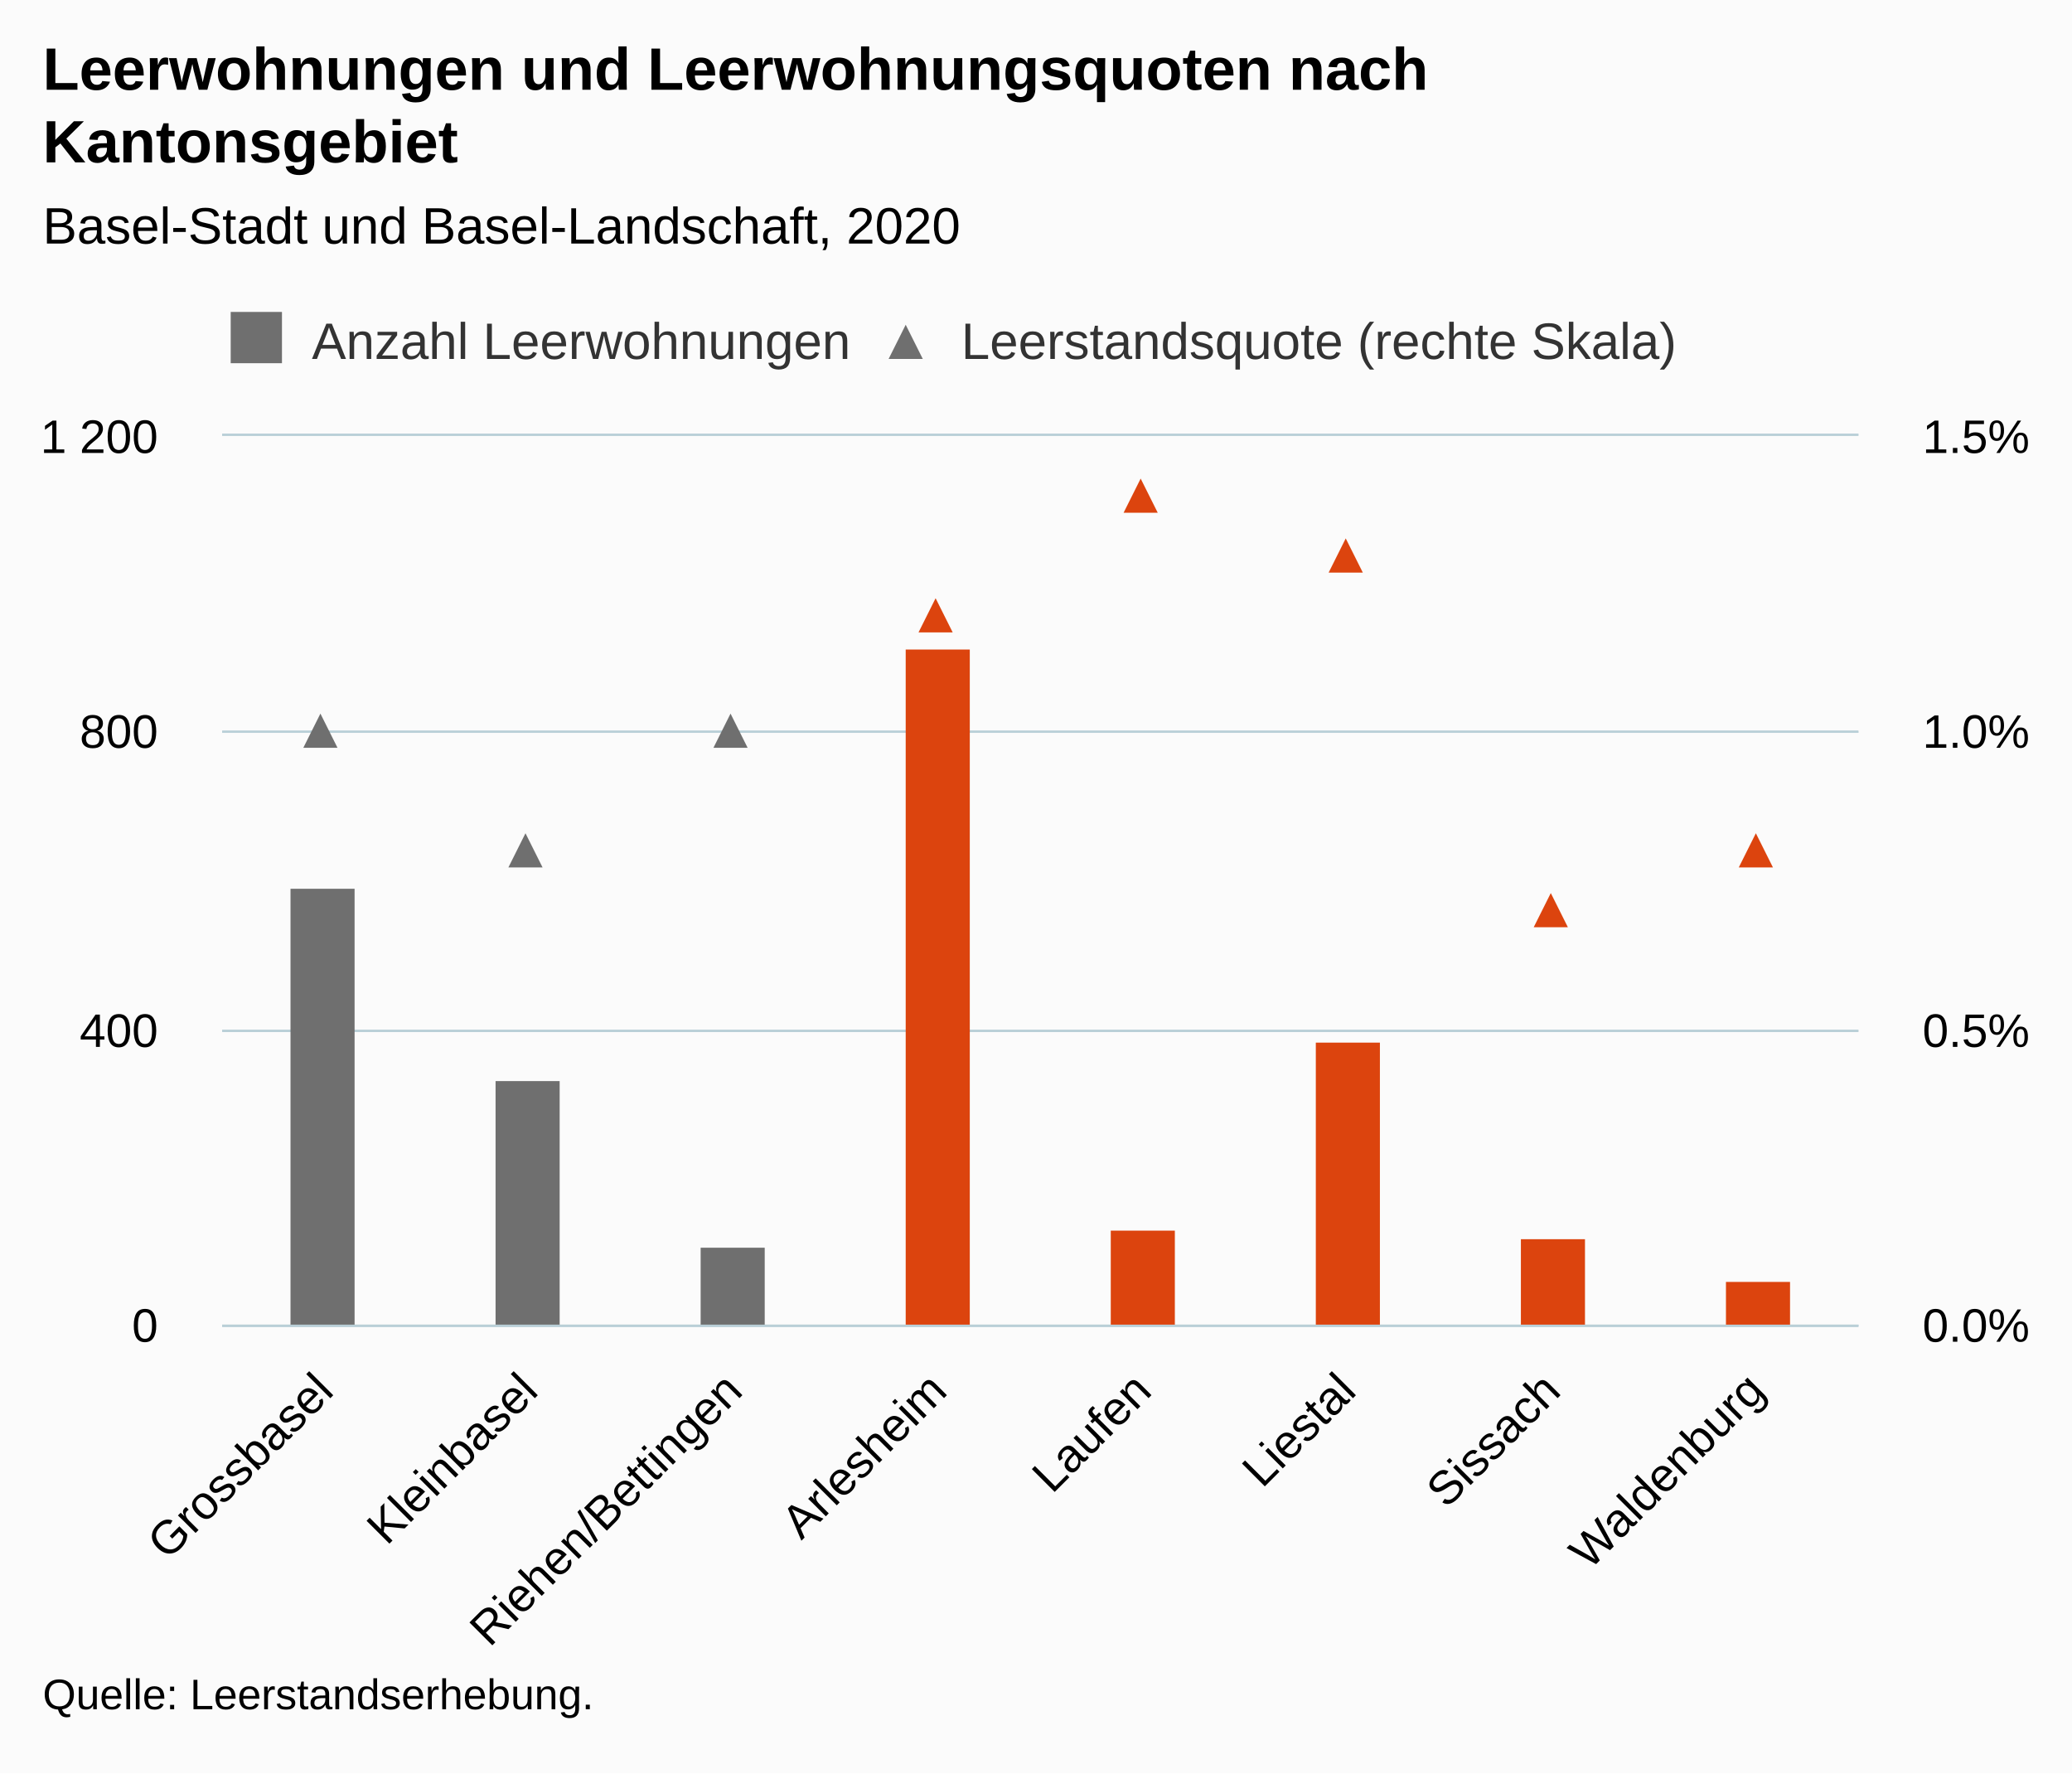
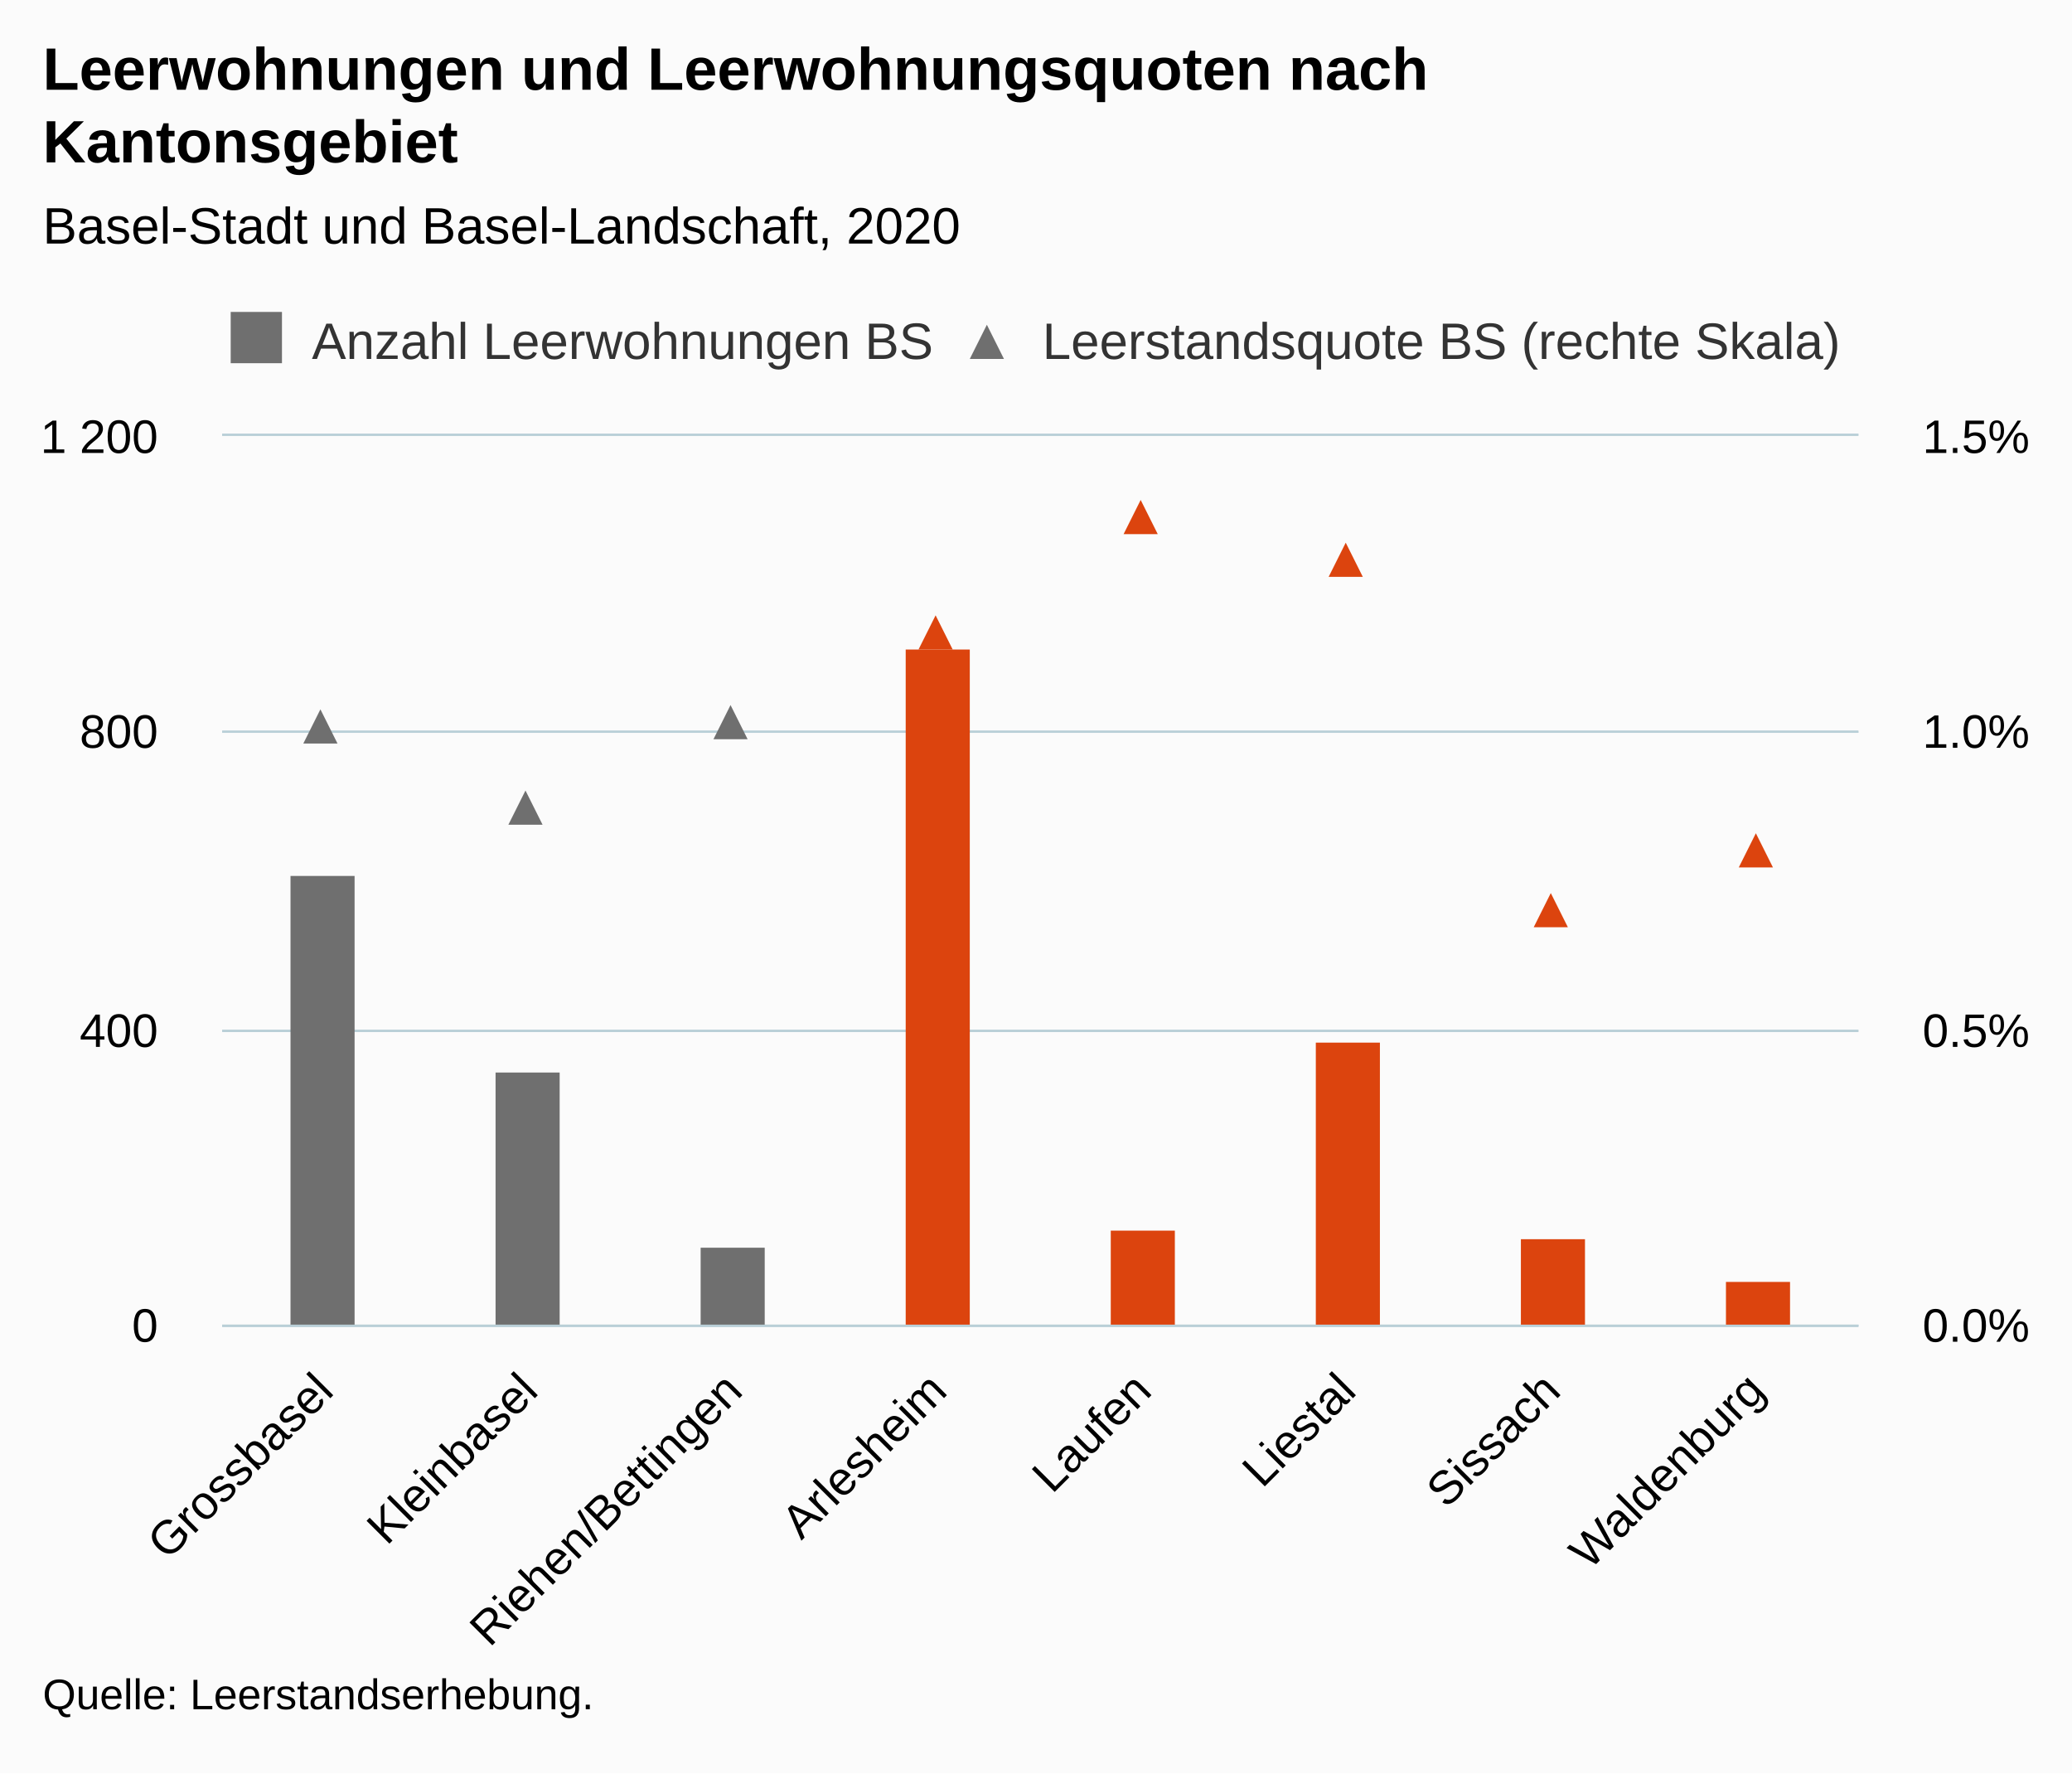
<svg xmlns="http://www.w3.org/2000/svg" version="1.1" class="highcharts-root" style="font-family:Arial;font-size:12px;" viewBox="0 0 485 415">
  <defs>
-     <clipPath id="highcharts-prqg4cf-40-">
+     <clipPath id="highcharts-vfo40gs-40-">
      <rect x="0" y="0" width="383" height="208" fill="none" />
    </clipPath>
-     <clipPath id="highcharts-prqg4cf-49-">
+     <clipPath id="highcharts-vfo40gs-49-">
      <rect x="0" y="0" width="383" height="208" fill="none" />
    </clipPath>
-     <clipPath id="highcharts-prqg4cf-58-">
+     <clipPath id="highcharts-vfo40gs-58-">
      <rect x="0" y="0" width="383" height="208" fill="none" />
    </clipPath>
  </defs>
  <rect fill="#fbfbfb" class="highcharts-background" x="0" y="0" width="485" height="415" rx="0" ry="0" />
  <rect fill="none" class="highcharts-plot-background" x="52" y="102" width="383" height="208" />
  <g class="highcharts-pane-group" data-z-index="0" />
  <g class="highcharts-grid highcharts-xaxis-grid" data-z-index="1">
    <path fill="none" data-z-index="1" class="highcharts-grid-line" d="M 99.5 102 L 99.5 310" opacity="1" />
    <path fill="none" data-z-index="1" class="highcharts-grid-line" d="M 147.5 102 L 147.5 310" opacity="1" />
    <path fill="none" data-z-index="1" class="highcharts-grid-line" d="M 195.5 102 L 195.5 310" opacity="1" />
    <path fill="none" data-z-index="1" class="highcharts-grid-line" d="M 243.5 102 L 243.5 310" opacity="1" />
    <path fill="none" data-z-index="1" class="highcharts-grid-line" d="M 290.5 102 L 290.5 310" opacity="1" />
    <path fill="none" data-z-index="1" class="highcharts-grid-line" d="M 338.5 102 L 338.5 310" opacity="1" />
    <path fill="none" data-z-index="1" class="highcharts-grid-line" d="M 386.5 102 L 386.5 310" opacity="1" />
    <path fill="none" data-z-index="1" class="highcharts-grid-line" d="M 434.5 102 L 434.5 310" opacity="1" />
    <path fill="none" data-z-index="1" class="highcharts-grid-line" d="M 51.5 102 L 51.5 310" opacity="1" />
  </g>
  <g class="highcharts-grid highcharts-yaxis-grid" data-z-index="1">
    <path fill="none" stroke="#B9CFD7" stroke-width="0.5" data-z-index="1" class="highcharts-grid-line" d="M 52 310.25 L 435 310.25" opacity="1" />
    <path fill="none" stroke="#B9CFD7" stroke-width="0.5" data-z-index="1" class="highcharts-grid-line" d="M 52 241.25 L 435 241.25" opacity="1" />
    <path fill="none" stroke="#B9CFD7" stroke-width="0.5" data-z-index="1" class="highcharts-grid-line" d="M 52 171.25 L 435 171.25" opacity="1" />
    <path fill="none" stroke="#B9CFD7" stroke-width="0.5" data-z-index="1" class="highcharts-grid-line" d="M 52 101.75 L 435 101.75" opacity="1" />
  </g>
  <g class="highcharts-grid highcharts-yaxis-grid" data-z-index="1">
    <path fill="none" stroke="#B9CFD7" stroke-width="0.5" data-z-index="1" class="highcharts-grid-line" d="M 52 310.25 L 435 310.25" opacity="1" />
    <path fill="none" stroke="#B9CFD7" stroke-width="0.5" data-z-index="1" class="highcharts-grid-line" d="M 52 241.25 L 435 241.25" opacity="1" />
    <path fill="none" stroke="#B9CFD7" stroke-width="0.5" data-z-index="1" class="highcharts-grid-line" d="M 52 171.25 L 435 171.25" opacity="1" />
    <path fill="none" stroke="#B9CFD7" stroke-width="0.5" data-z-index="1" class="highcharts-grid-line" d="M 52 101.75 L 435 101.75" opacity="1" />
  </g>
  <rect fill="none" class="highcharts-plot-border" data-z-index="1" x="52" y="102" width="383" height="208" />
  <g class="highcharts-axis highcharts-xaxis" data-z-index="2">
    <path fill="none" class="highcharts-axis-line" stroke="#B9CFD7" stroke-width="0.5" data-z-index="7" d="M 52 310.25 L 435 310.25" />
  </g>
  <g class="highcharts-axis highcharts-yaxis" data-z-index="2">
    <path fill="none" class="highcharts-axis-line" data-z-index="7" d="M 52 102 L 52 310" />
  </g>
  <g class="highcharts-axis highcharts-yaxis" data-z-index="2">
    <path fill="none" class="highcharts-axis-line" data-z-index="7" d="M 435 102 L 435 310" />
  </g>
  <g class="highcharts-series-group" data-z-index="3">
-     <g class="highcharts-series highcharts-series-0 highcharts-column-series" data-z-index="0.1" opacity="1" transform="translate(52,102) scale(1 1)" clip-path="url(#highcharts-prqg4cf-49-)">
-       <rect x="16" y="106" width="15" height="103" fill="#6F6F6F" opacity="1" class="highcharts-point" />
-       <rect x="64" y="151" width="15" height="58" fill="#6F6F6F" opacity="1" class="highcharts-point" />
+     <g class="highcharts-series highcharts-series-0 highcharts-column-series" data-z-index="0.1" opacity="1" transform="translate(52,102) scale(1 1)" clip-path="url(#highcharts-vfo40gs-49-)">
+       <rect x="16" y="103" width="15" height="106" fill="#6F6F6F" opacity="1" class="highcharts-point" />
+       <rect x="64" y="149" width="15" height="60" fill="#6F6F6F" opacity="1" class="highcharts-point" />
      <rect x="112" y="190" width="15" height="19" fill="#6F6F6F" opacity="1" class="highcharts-point" />
    </g>
    <g class="highcharts-markers highcharts-series-0 highcharts-column-series" data-z-index="0.1" opacity="1" transform="translate(52,102) scale(1 1)" clip-path="none" />
-     <g class="highcharts-series highcharts-series-1 highcharts-scatter-series" data-z-index="0.1" opacity="1" transform="translate(52,102) scale(1 1)" clip-path="url(#highcharts-prqg4cf-58-)" />
+     <g class="highcharts-series highcharts-series-1 highcharts-scatter-series" data-z-index="0.1" opacity="1" transform="translate(52,102) scale(1 1)" clip-path="url(#highcharts-vfo40gs-58-)" />
    <g class="highcharts-markers highcharts-series-1 highcharts-scatter-series" data-z-index="0.1" opacity="1" transform="translate(52,102) scale(1 1)" clip-path="none">
-       <path fill="#6F6F6F" d="M 23 65 L 27 73 L 19 73 Z" opacity="1" class="highcharts-point" />
-       <path fill="#6F6F6F" d="M 71 93 L 75 101 L 67 101 Z" opacity="1" class="highcharts-point" />
-       <path fill="#6F6F6F" d="M 119 65 L 123 73 L 115 73 Z" opacity="1" class="highcharts-point" />
+       <path fill="#6F6F6F" d="M 23 64 L 27 72 L 19 72 Z" opacity="1" class="highcharts-point" />
+       <path fill="#6F6F6F" d="M 71 83 L 75 91 L 67 91 Z" opacity="1" class="highcharts-point" />
+       <path fill="#6F6F6F" d="M 119 63 L 123 71 L 115 71 Z" opacity="1" class="highcharts-point" />
    </g>
-     <g class="highcharts-series highcharts-series-2 highcharts-column-series" data-z-index="0.1" opacity="1" transform="translate(52,102) scale(1 1)" clip-path="url(#highcharts-prqg4cf-49-)">
+     <g class="highcharts-series highcharts-series-2 highcharts-column-series" data-z-index="0.1" opacity="1" transform="translate(52,102) scale(1 1)" clip-path="url(#highcharts-vfo40gs-49-)">
      <rect x="160" y="50" width="15" height="159" fill="#DC440E" opacity="1" class="highcharts-point" />
      <rect x="208" y="186" width="15" height="23" fill="#DC440E" opacity="1" class="highcharts-point" />
      <rect x="256" y="142" width="15" height="67" fill="#DC440E" opacity="1" class="highcharts-point" />
      <rect x="304" y="188" width="15" height="21" fill="#DC440E" opacity="1" class="highcharts-point" />
      <rect x="352" y="198" width="15" height="11" fill="#DC440E" opacity="1" class="highcharts-point" />
    </g>
    <g class="highcharts-markers highcharts-series-2 highcharts-column-series" data-z-index="0.1" opacity="1" transform="translate(52,102) scale(1 1)" clip-path="none" />
-     <g class="highcharts-series highcharts-series-3 highcharts-scatter-series" data-z-index="0.1" opacity="1" transform="translate(52,102) scale(1 1)" clip-path="url(#highcharts-prqg4cf-58-)" />
+     <g class="highcharts-series highcharts-series-3 highcharts-scatter-series" data-z-index="0.1" opacity="1" transform="translate(52,102) scale(1 1)" clip-path="url(#highcharts-vfo40gs-58-)" />
    <g class="highcharts-markers highcharts-series-3 highcharts-scatter-series" data-z-index="0.1" opacity="1" transform="translate(52,102) scale(1 1)" clip-path="none">
-       <path fill="#DC440E" d="M 167 38 L 171 46 L 163 46 Z" opacity="1" class="highcharts-point" />
-       <path fill="#DC440E" d="M 215 10 L 219 18 L 211 18 Z" opacity="1" class="highcharts-point" />
-       <path fill="#DC440E" d="M 263 24 L 267 32 L 259 32 Z" opacity="1" class="highcharts-point" />
+       <path fill="#DC440E" d="M 167 42 L 171 50 L 163 50 Z" opacity="1" class="highcharts-point" />
+       <path fill="#DC440E" d="M 215 15 L 219 23 L 211 23 Z" opacity="1" class="highcharts-point" />
+       <path fill="#DC440E" d="M 263 25 L 267 33 L 259 33 Z" opacity="1" class="highcharts-point" />
      <path fill="#DC440E" d="M 311 107 L 315 115 L 307 115 Z" opacity="1" class="highcharts-point" />
      <path fill="#DC440E" d="M 359 93 L 363 101 L 355 101 Z" opacity="1" class="highcharts-point" />
    </g>
  </g>
  <text x="10" text-anchor="start" class="highcharts-title" data-z-index="4" style="color:#000000;font-size:14px;font-weight:bold;fill:#000000;" y="21">
    <tspan>Leerwohnungen und Leerwohnungsquoten nach</tspan>
    <tspan dy="17" x="10">Kantonsgebiet</tspan>
  </text>
  <text x="10" text-anchor="start" class="highcharts-subtitle" data-z-index="4" style="color:#000000;font-size:12px;font-weight:normal;fill:#000000;" y="57">
    <tspan>Basel-Stadt und Basel-Landschaft, 2020</tspan>
  </text>
  <text x="10" text-anchor="start" class="highcharts-caption" data-z-index="4" style="color:#666666;fill:#666666;" y="397" />
  <g class="highcharts-legend" data-z-index="7" transform="translate(51,73)">
-     <rect fill="none" class="highcharts-legend-box" rx="0" ry="0" x="0" y="0" width="348" height="17" visibility="visible" />
+     <rect fill="none" class="highcharts-legend-box" rx="0" ry="0" x="0" y="0" width="386" height="17" visibility="visible" />
    <g data-z-index="1">
      <g>
        <g class="highcharts-legend-item highcharts-column-series highcharts-color-undefined highcharts-series-0" data-z-index="1" transform="translate(1,-4)">
          <text x="21" style="color:#333333;cursor:pointer;font-size:12px;font-weight:normal;fill:#333333;" text-anchor="start" data-z-index="2" y="15">
-             <tspan>Anzahl Leerwohnungen</tspan>
+             <tspan>Anzahl Leerwohnungen BS</tspan>
          </text>
          <rect x="2" y="4" width="12" height="12" fill="#6F6F6F" class="highcharts-point" data-z-index="3" />
        </g>
-         <g class="highcharts-legend-item highcharts-scatter-series highcharts-color-undefined highcharts-series-1" data-z-index="1" transform="translate(153,-4)">
+         <g class="highcharts-legend-item highcharts-scatter-series highcharts-color-undefined highcharts-series-1" data-z-index="1" transform="translate(172,-4)">
          <path fill="none" d="M 0 11 L 16 11" class="highcharts-graph" />
          <path fill="#6F6F6F" d="M 8 7 L 12 15 L 4 15 Z" class="highcharts-point" opacity="1" />
          <text x="21" y="15" style="color:#333333;cursor:pointer;font-size:12px;font-weight:normal;fill:#333333;" text-anchor="start" data-z-index="2">
-             <tspan>Leerstandsquote (rechte Skala)</tspan>
+             <tspan>Leerstandsquote BS (rechte Skala)</tspan>
          </text>
        </g>
      </g>
    </g>
  </g>
  <g class="highcharts-axis-labels highcharts-xaxis-labels" data-z-index="7">
    <text x="78.53" style="color:#000000;cursor:default;font-size:11px;fill:#000000;" text-anchor="end" transform="translate(0,0) rotate(-45 78.53022 326)" y="326" opacity="1">Grossbasel</text>
    <text x="126.405" style="color:#000000;cursor:default;font-size:11px;fill:#000000;" text-anchor="end" transform="translate(0,0) rotate(-45 126.4052 326)" y="326" opacity="1">Kleinbasel</text>
    <text x="174.28" style="color:#000000;cursor:default;font-size:11px;fill:#000000;" text-anchor="end" transform="translate(0,0) rotate(-45 174.2802 326)" y="326" opacity="1">Riehen/Bettingen</text>
    <text x="222.155" style="color:#000000;cursor:default;font-size:11px;fill:#000000;" text-anchor="end" transform="translate(0,0) rotate(-45 222.1552 326)" y="326" opacity="1">Arlesheim</text>
    <text x="270.03" style="color:#000000;cursor:default;font-size:11px;fill:#000000;" text-anchor="end" transform="translate(0,0) rotate(-45 270.0302 326)" y="326" opacity="1">Laufen</text>
    <text x="317.905" style="color:#000000;cursor:default;font-size:11px;fill:#000000;" text-anchor="end" transform="translate(0,0) rotate(-45 317.9052 326)" y="326" opacity="1">Liestal</text>
    <text x="365.78" style="color:#000000;cursor:default;font-size:11px;fill:#000000;" text-anchor="end" transform="translate(0,0) rotate(-45 365.7802 326)" y="326" opacity="1">Sissach</text>
    <text x="413.655" style="color:#000000;cursor:default;font-size:11px;fill:#000000;" text-anchor="end" transform="translate(0,0) rotate(-45 413.6552 326)" y="326" opacity="1">Waldenburg</text>
  </g>
  <g class="highcharts-axis-labels highcharts-yaxis-labels" data-z-index="7">
    <text x="37" style="color:#000000;cursor:default;font-size:11px;fill:#000000;" text-anchor="end" transform="translate(0,0)" y="314" opacity="1">0</text>
    <text x="37" style="color:#000000;cursor:default;font-size:11px;fill:#000000;" text-anchor="end" transform="translate(0,0)" y="106" opacity="1">
      <tspan>1 200</tspan>
    </text>
    <text x="37" style="color:#000000;cursor:default;font-size:11px;fill:#000000;" text-anchor="end" transform="translate(0,0)" y="245" opacity="1">400</text>
    <text x="37" style="color:#000000;cursor:default;font-size:11px;fill:#000000;" text-anchor="end" transform="translate(0,0)" y="175" opacity="1">800</text>
  </g>
  <g class="highcharts-axis-labels highcharts-yaxis-labels" data-z-index="7">
    <text x="450" style="color:#000000;cursor:default;font-size:11px;fill:#000000;" text-anchor="start" transform="translate(0,0)" y="314" opacity="1">0.0%</text>
    <text x="450" style="color:#000000;cursor:default;font-size:11px;fill:#000000;" text-anchor="start" transform="translate(0,0)" y="245" opacity="1">0.5%</text>
    <text x="450" style="color:#000000;cursor:default;font-size:11px;fill:#000000;" text-anchor="start" transform="translate(0,0)" y="175" opacity="1">1.0%</text>
    <text x="450" style="color:#000000;cursor:default;font-size:11px;fill:#000000;" text-anchor="start" transform="translate(0,0)" y="106" opacity="1">1.5%</text>
  </g>
  <text x="10" class="highcharts-credits" text-anchor="start" data-z-index="8" style="cursor:default;color:#000000;font-size:10px;fill:#000000;" y="400">
    <tspan>Quelle: Leerstandserhebung.</tspan>
  </text>
</svg>
